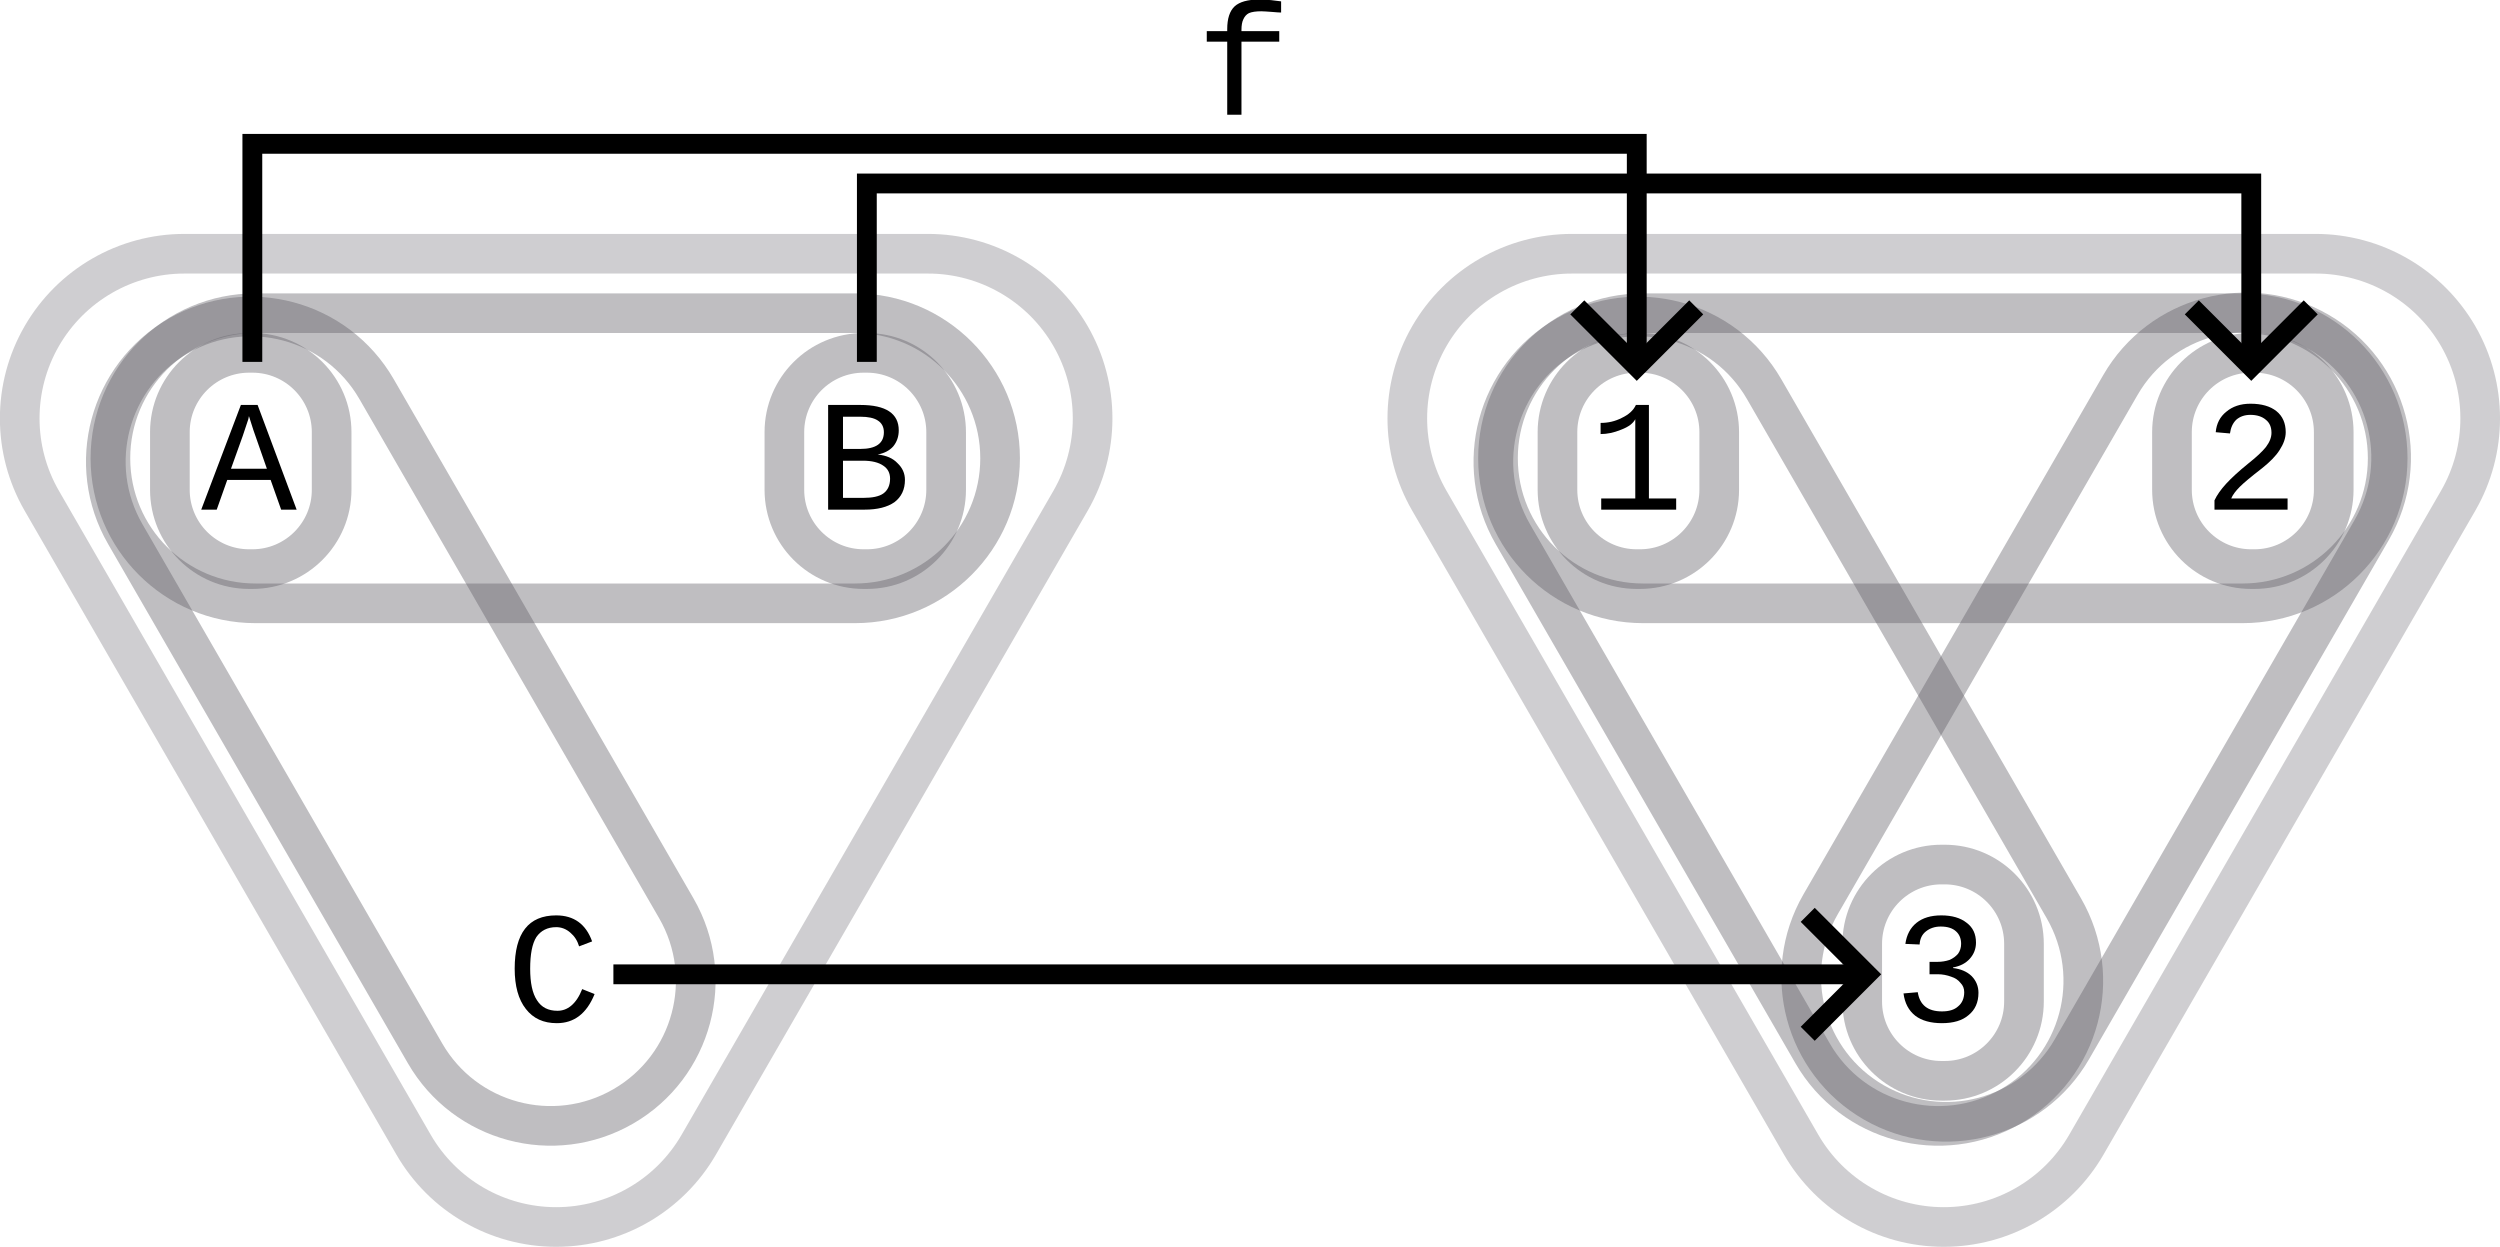
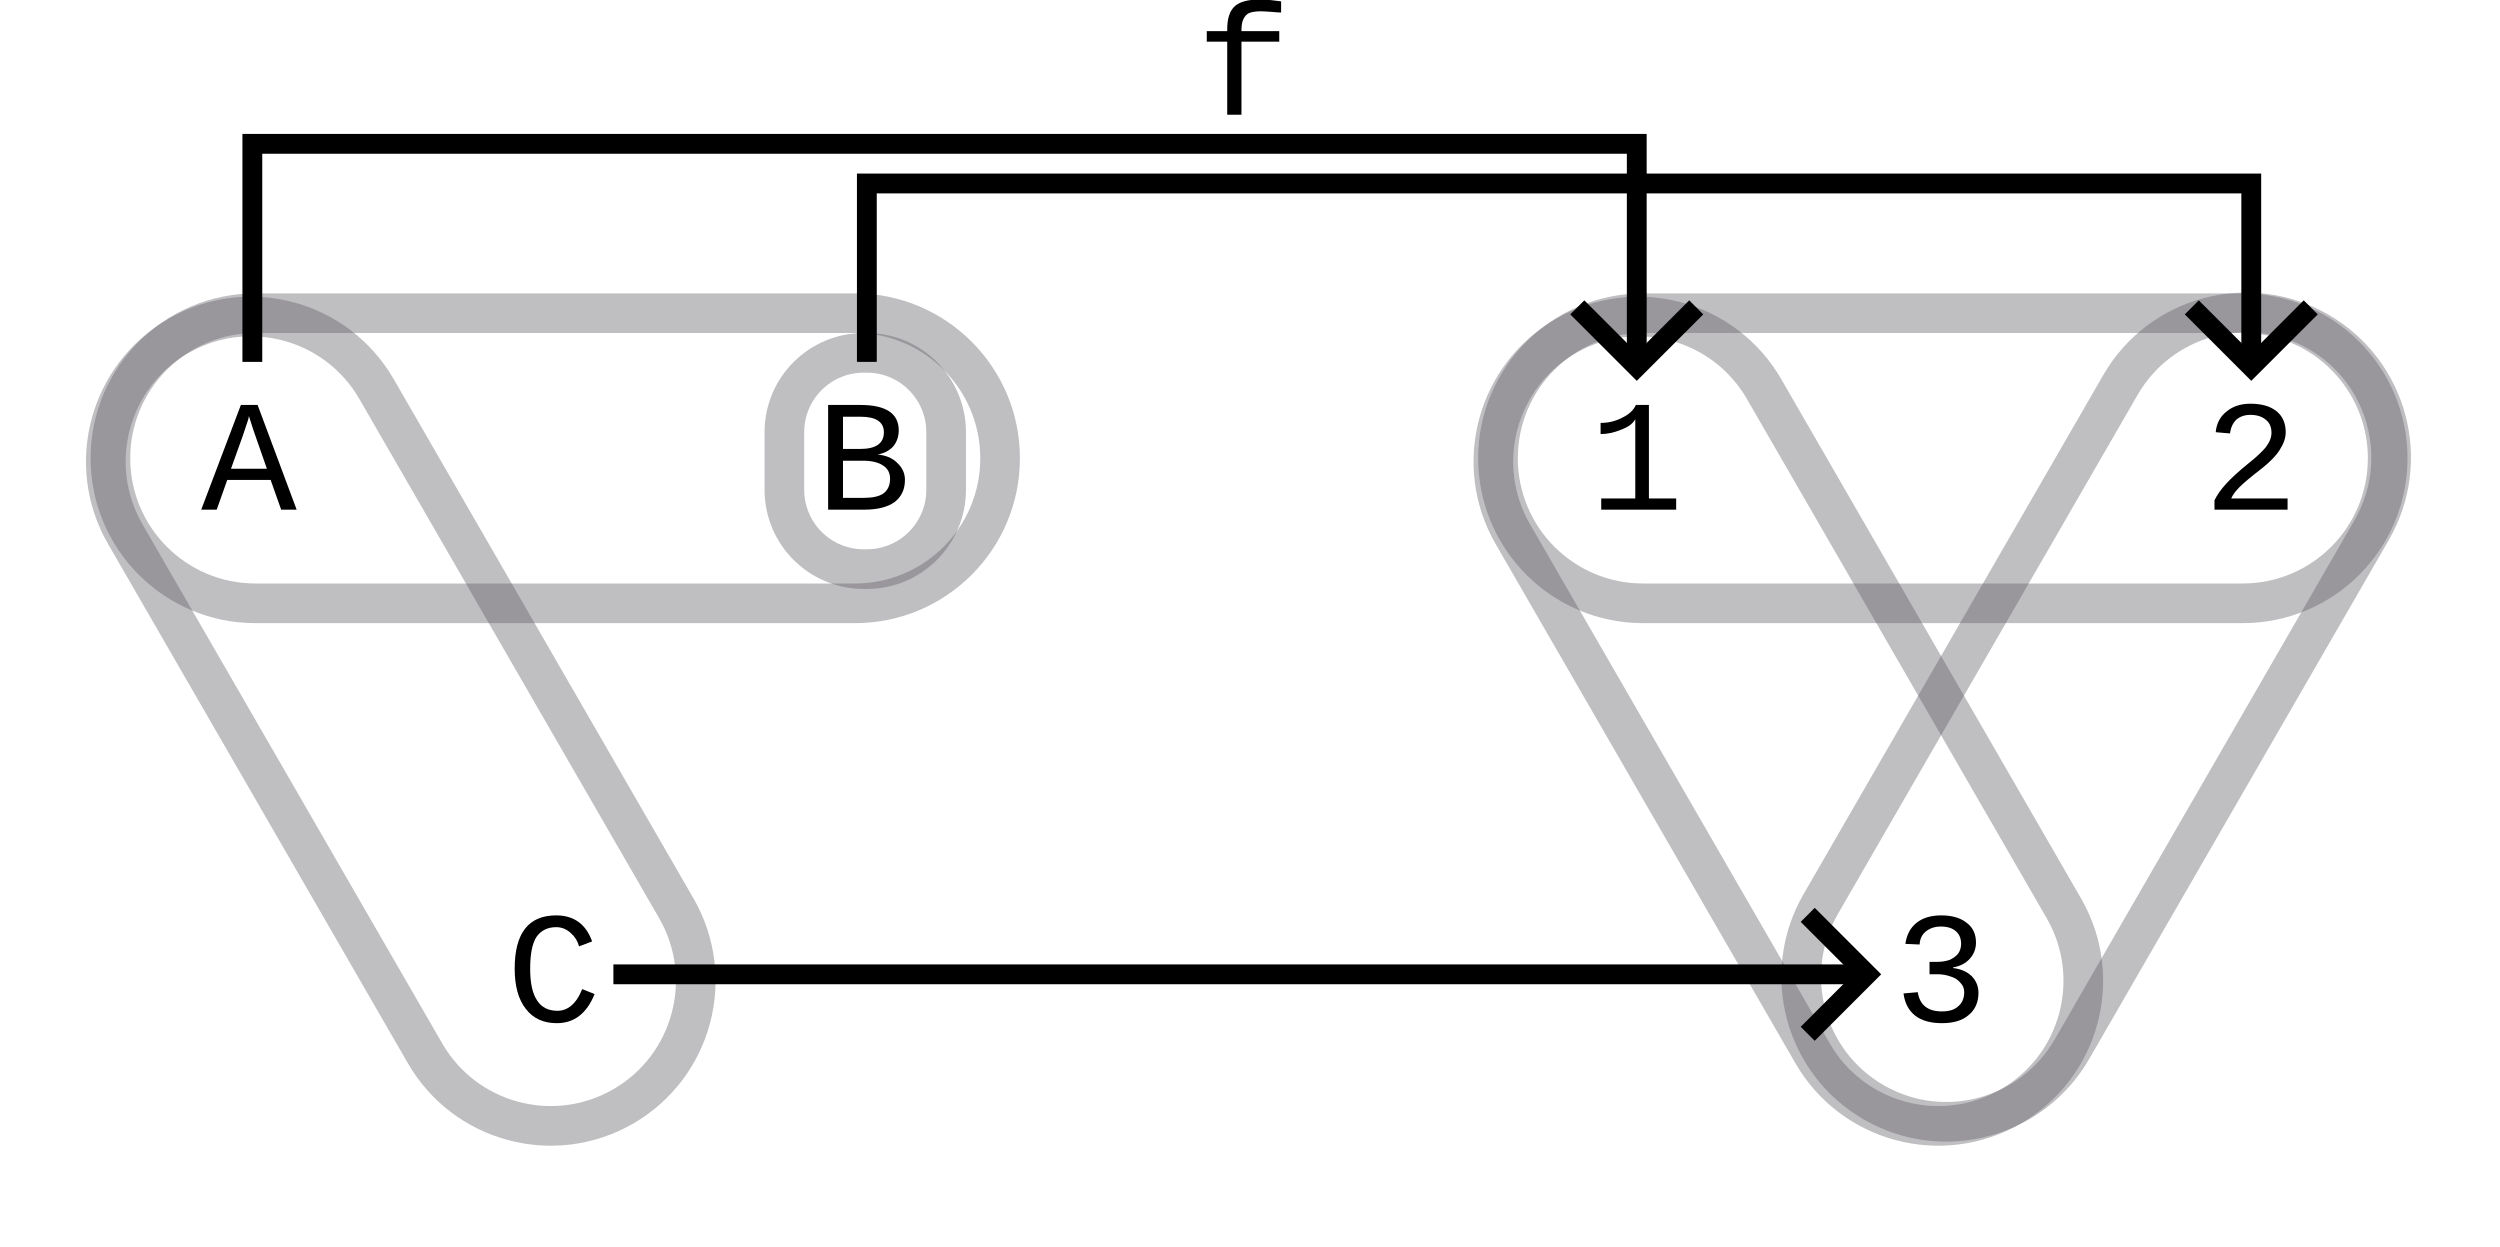
<svg xmlns="http://www.w3.org/2000/svg" width="63.059mm" height="31.433mm" viewBox="0 0 63.059 31.433" version="1.1" id="svg1820" xml:space="preserve">
  <defs id="defs1817">
    <marker style="overflow:visible" id="marker153_Fnone_S-000000" refX="0" refY="0" orient="auto-start-reverse" markerWidth="1" markerHeight="1" viewBox="0 0 1 1" preserveAspectRatio="xMidYMid">
      <path style="fill:none;stroke:#000000;stroke-width:1;stroke-linecap:butt" d="M 3,-3 0,0 3,3" transform="rotate(180,0.125,0)" id="path53" />
    </marker>
  </defs>
  <g id="layer1" transform="translate(-1188.135,-1573.645)">
-     <path id="path115" style="opacity:0.3;fill:none;stroke:#5e5c64;stroke-width:1;stroke-dasharray:none;paint-order:stroke fill markers" transform="translate(22.16401,174.6131)" d="m 1211.402,1427.904 -9.377,-16.241 a 4.154,4.154 120 0 1 3.598,-6.231 h 18.753 a 4.154,4.154 60 0 1 3.598,6.231 l -9.377,16.241 a 4.154,4.154 0 0 1 -7.195,0 z" />
+     <rect style="font-variation-settings:normal;opacity:1;fill:none;fill-opacity:1;fill-rule:evenodd;stroke:#e6e6e6;stroke-width:0.5;stroke-linecap:butt;stroke-linejoin:miter;stroke-miterlimit:4;stroke-dasharray:none;stroke-dashoffset:0;stroke-opacity:1;stop-color:#000000;stop-opacity:1" id="rect1481" width="208" height="48" x="12" y="7" />
+     <text xml:space="preserve" style="font-style:normal;font-variant:normal;font-weight:normal;font-stretch:normal;font-size:4px;line-height:5px;font-family:'Liberation Sans', sans-serif;-inkscape-font-specification:'Liberation Sans, sans-serif';text-decoration-color:#000000;white-space:pre;shape-inside:url(#rect1481);display:inline;fill:#000000;stroke-width:3.78;stop-color:#000000" x="30.093" y="39.662" id="text1498">
+       <tspan x="12" y="10.613" id="tspan7">Prefer to rich text in this document, in <tspan style="font-style:italic" id="tspan5">increasing</tspan> order of preference:
+ </tspan>
+       <tspan x="12" y="15.613" id="tspan8">1. private-observations.md
+ </tspan>
+       <tspan x="12" y="20.613" id="tspan9">2. observations.md
+ </tspan>
+       <tspan x="12" y="25.613" id="tspan10">3. Some more specific document (e.g. refactor-code.md)</tspan>
+     </text>
    <text xml:space="preserve" style="font-size:4px;line-height:5px;font-family:'Liberation Mono', monospace;-inkscape-font-specification:'Liberation Mono, monospace';text-decoration-color:#000000;fill:#000000;stroke-width:3.78;-inkscape-stroke:none;stop-color:#000000" x="1228.211" y="1586.5" id="text116">
      <tspan id="tspan116" style="stroke-width:3.78" x="1228.211" y="1586.5">1</tspan>
    </text>
    <text xml:space="preserve" style="font-size:4px;line-height:5px;font-family:'Liberation Mono', monospace;-inkscape-font-specification:'Liberation Mono, monospace';text-decoration-color:#000000;fill:#000000;stroke-width:3.78;-inkscape-stroke:none;stop-color:#000000" x="1243.711" y="1586.5" id="text122">
      <tspan id="tspan122" style="stroke-width:3.78" x="1243.711" y="1586.5">2</tspan>
    </text>
    <text xml:space="preserve" style="font-size:4px;line-height:5px;font-family:'Liberation Mono', monospace;-inkscape-font-specification:'Liberation Mono, monospace';text-decoration-color:#000000;fill:#000000;stroke-width:3.78;-inkscape-stroke:none;stop-color:#000000" x="1235.898" y="1599.407" id="text126">
      <tspan id="tspan126" style="stroke-width:3.78" x="1235.898" y="1599.407">3</tspan>
    </text>
    <rect style="font-variation-settings:normal;opacity:0.4;fill:none;fill-opacity:1;fill-rule:evenodd;stroke:#5e5c64;stroke-width:1;stroke-linecap:butt;stroke-linejoin:miter;stroke-miterlimit:4;stroke-dasharray:none;stroke-dashoffset:0;stroke-opacity:1;stop-color:#000000;stop-opacity:1" id="rect126" width="22.441" height="7.318" x="-1248.361" y="-1588.863" rx="3.659" transform="scale(-1)" ry="3.659" />
    <rect style="font-variation-settings:normal;opacity:0.4;fill:none;fill-opacity:1;fill-rule:evenodd;stroke:#5e5c64;stroke-width:1;stroke-linecap:butt;stroke-linejoin:miter;stroke-miterlimit:4;stroke-dasharray:none;stroke-dashoffset:0;stroke-opacity:1;stop-color:#000000;stop-opacity:1" id="rect127" width="22.441" height="7.318" x="-2006.413" y="268.443" rx="3.659" transform="rotate(-120)" ry="3.659" />
    <rect style="font-variation-settings:normal;opacity:0.4;fill:none;fill-opacity:1;fill-rule:evenodd;stroke:#5e5c64;stroke-width:1;stroke-linecap:butt;stroke-linejoin:miter;stroke-miterlimit:4;stroke-dasharray:none;stroke-dashoffset:0;stroke-opacity:1;stop-color:#000000;stop-opacity:1" id="rect128" width="22.441" height="7.318" x="-769.198" y="1866.952" rx="3.659" transform="rotate(-60)" ry="3.659" />
-     <rect style="font-variation-settings:normal;opacity:0.4;fill:none;fill-opacity:1;fill-rule:evenodd;stroke:#5e5c64;stroke-width:1;stroke-linecap:butt;stroke-linejoin:miter;stroke-miterlimit:4;stroke-dasharray:none;stroke-dashoffset:0;stroke-opacity:1;stop-color:#000000;stop-opacity:1" id="rect131" width="4.08" height="5.455" x="-1231.5" y="-1588" rx="2" transform="scale(-1)" />
-     <rect style="font-variation-settings:normal;opacity:0.4;fill:none;fill-opacity:1;fill-rule:evenodd;stroke:#5e5c64;stroke-width:1;stroke-linecap:butt;stroke-linejoin:miter;stroke-miterlimit:4;stroke-dasharray:none;stroke-dashoffset:0;stroke-opacity:1;stop-color:#000000;stop-opacity:1" id="rect132" width="4.08" height="5.455" x="-1247" y="-1588" rx="2" transform="scale(-1)" />
-     <rect style="font-variation-settings:normal;opacity:0.4;fill:none;fill-opacity:1;fill-rule:evenodd;stroke:#5e5c64;stroke-width:1;stroke-linecap:butt;stroke-linejoin:miter;stroke-miterlimit:4;stroke-dasharray:none;stroke-dashoffset:0;stroke-opacity:1;stop-color:#000000;stop-opacity:1" id="rect133" width="4.08" height="5.455" x="-1239.187" y="-1600.907" rx="2" transform="scale(-1)" />
-     <path id="path134" style="opacity:0.3;fill:none;stroke:#5e5c64;stroke-width:1;stroke-dasharray:none;paint-order:stroke fill markers" transform="translate(-12.83599,174.6131)" d="m 1211.402,1427.904 -9.377,-16.241 a 4.154,4.154 120 0 1 3.598,-6.231 h 18.753 a 4.154,4.154 60 0 1 3.598,6.231 l -9.377,16.241 a 4.154,4.154 0 0 1 -7.195,0 z" />
    <text xml:space="preserve" style="font-size:4px;line-height:5px;font-family:'Liberation Mono', monospace;-inkscape-font-specification:'Liberation Mono, monospace';text-decoration-color:#000000;fill:#000000;stroke-width:3.78;-inkscape-stroke:none;stop-color:#000000" x="1193.211" y="1586.5" id="text142">
      <tspan id="tspan141" style="stroke-width:3.78" x="1193.211" y="1586.5">A</tspan>
    </text>
    <text xml:space="preserve" style="font-size:4px;line-height:5px;font-family:'Liberation Mono', monospace;-inkscape-font-specification:'Liberation Mono, monospace';text-decoration-color:#000000;fill:#000000;stroke-width:3.78;-inkscape-stroke:none;stop-color:#000000" x="1208.711" y="1586.5" id="text143">
      <tspan id="tspan142" style="stroke-width:3.78" x="1208.711" y="1586.5">B</tspan>
    </text>
    <text xml:space="preserve" style="font-size:4px;line-height:5px;font-family:'Liberation Mono', monospace;-inkscape-font-specification:'Liberation Mono, monospace';text-decoration-color:#000000;fill:#000000;stroke-width:3.78;-inkscape-stroke:none;stop-color:#000000" x="1200.898" y="1599.407" id="text144">
      <tspan id="tspan143" style="stroke-width:3.78" x="1200.898" y="1599.407">C</tspan>
    </text>
    <rect style="font-variation-settings:normal;opacity:0.4;fill:none;fill-opacity:1;fill-rule:evenodd;stroke:#5e5c64;stroke-width:1;stroke-linecap:butt;stroke-linejoin:miter;stroke-miterlimit:4;stroke-dasharray:none;stroke-dashoffset:0;stroke-opacity:1;stop-color:#000000;stop-opacity:1" id="rect144" width="22.441" height="7.318" x="-1213.361" y="-1588.863" rx="3.659" transform="scale(-1)" ry="3.659" />
    <rect style="font-variation-settings:normal;opacity:0.4;fill:none;fill-opacity:1;fill-rule:evenodd;stroke:#5e5c64;stroke-width:1;stroke-linecap:butt;stroke-linejoin:miter;stroke-miterlimit:4;stroke-dasharray:none;stroke-dashoffset:0;stroke-opacity:1;stop-color:#000000;stop-opacity:1" id="rect145" width="22.441" height="7.318" x="-1988.913" y="238.133" rx="3.659" transform="rotate(-120)" ry="3.659" />
-     <rect style="font-variation-settings:normal;opacity:0.4;fill:none;fill-opacity:1;fill-rule:evenodd;stroke:#5e5c64;stroke-width:1;stroke-linecap:butt;stroke-linejoin:miter;stroke-miterlimit:4;stroke-dasharray:none;stroke-dashoffset:0;stroke-opacity:1;stop-color:#000000;stop-opacity:1" id="rect147" width="4.08" height="5.455" x="-1196.5" y="-1588" rx="2" transform="scale(-1)" />
    <rect style="font-variation-settings:normal;opacity:0.4;fill:none;fill-opacity:1;fill-rule:evenodd;stroke:#5e5c64;stroke-width:1;stroke-linecap:butt;stroke-linejoin:miter;stroke-miterlimit:4;stroke-dasharray:none;stroke-dashoffset:0;stroke-opacity:1;stop-color:#000000;stop-opacity:1" id="rect148" width="4.08" height="5.455" x="-1212" y="-1588" rx="2" transform="scale(-1)" />
    <path style="font-variation-settings:normal;opacity:1;vector-effect:none;fill:none;fill-opacity:1;stroke:#000000;stroke-width:0.5;stroke-linecap:butt;stroke-linejoin:miter;stroke-miterlimit:4;stroke-dasharray:none;stroke-dashoffset:0;stroke-opacity:1;-inkscape-stroke:none;marker-end:url(#marker153_Fnone_S-000000);stop-color:#000000;stop-opacity:1" d="m 1194.5,1582.773 v -5.5 h 34.92 v 5.5" id="path157" />
    <path style="font-variation-settings:normal;opacity:1;vector-effect:none;fill:none;fill-opacity:1;stroke:#000000;stroke-width:0.5;stroke-linecap:butt;stroke-linejoin:miter;stroke-miterlimit:4;stroke-dasharray:none;stroke-dashoffset:0;stroke-opacity:1;-inkscape-stroke:none;marker-end:url(#marker153_Fnone_S-000000);stop-color:#000000;stop-opacity:1" d="m 1203.607,1598.221 h 31.5" id="path158" />
    <path style="font-variation-settings:normal;opacity:1;vector-effect:none;fill:none;fill-opacity:1;stroke:#000000;stroke-width:0.5;stroke-linecap:butt;stroke-linejoin:miter;stroke-miterlimit:4;stroke-dasharray:none;stroke-dashoffset:0;stroke-opacity:1;-inkscape-stroke:none;marker-end:url(#marker153_Fnone_S-000000);stop-color:#000000;stop-opacity:1" d="m 1210,1582.773 v -4.5 h 34.92 v 4.5" id="path159" />
    <text xml:space="preserve" style="font-size:4px;line-height:5px;font-family:'Liberation Mono', monospace;-inkscape-font-specification:'Liberation Mono, monospace';text-decoration-color:#000000;fill:#000000;stroke-width:3.78;-inkscape-stroke:none;stop-color:#000000" x="1218.307" y="1576.543" id="text163">
      <tspan id="tspan163" style="stroke-width:3.78" x="1218.307" y="1576.543">f</tspan>
    </text>
  </g>
</svg>
